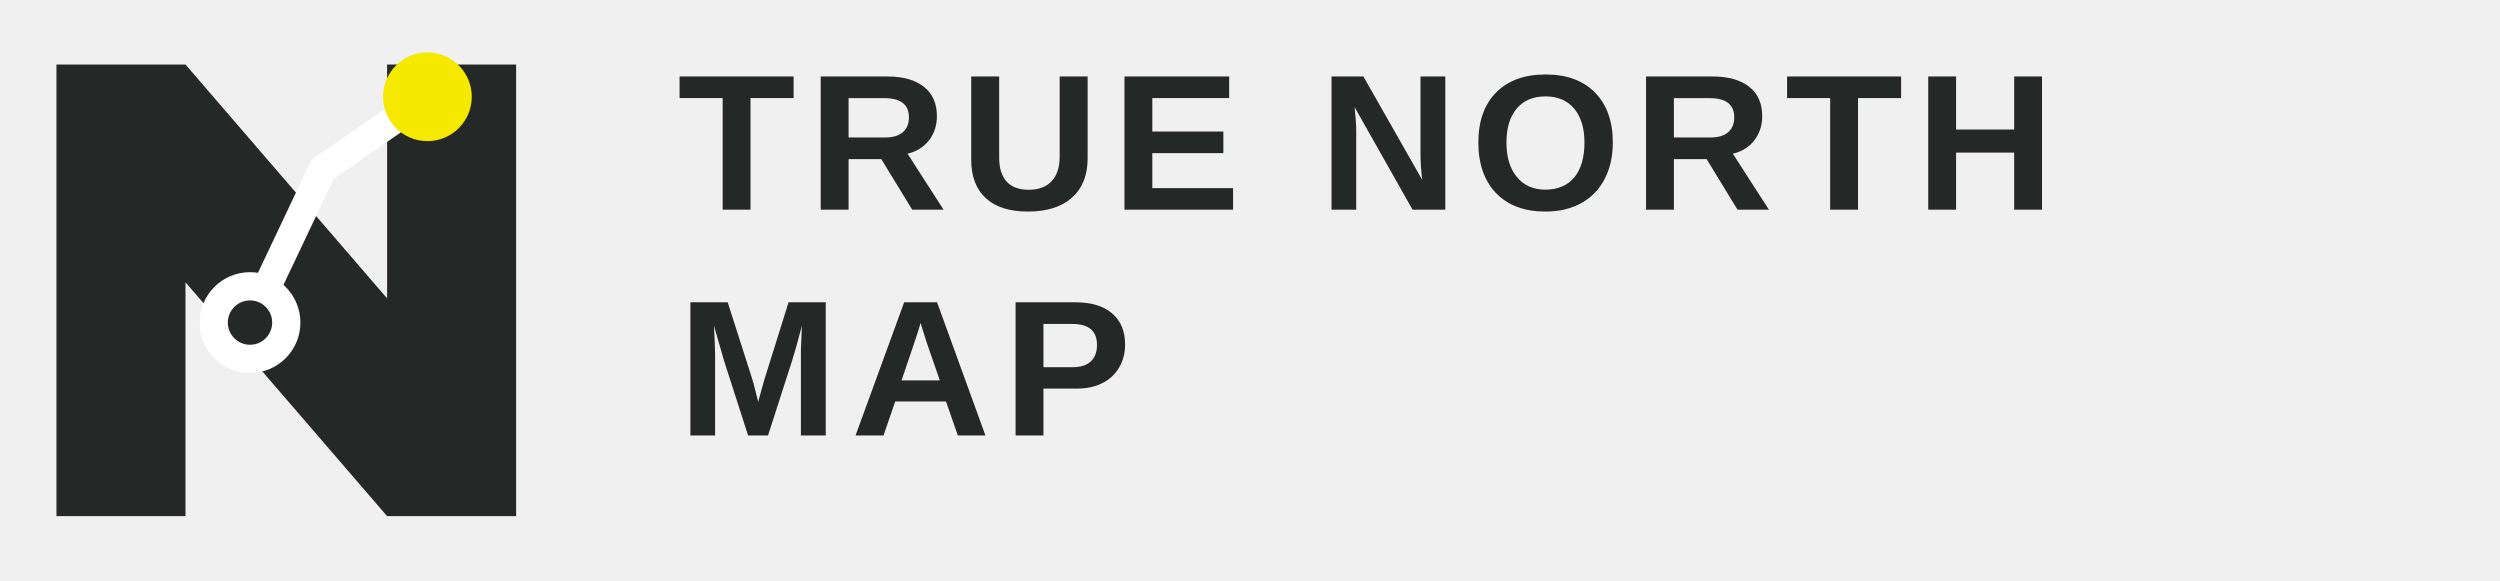
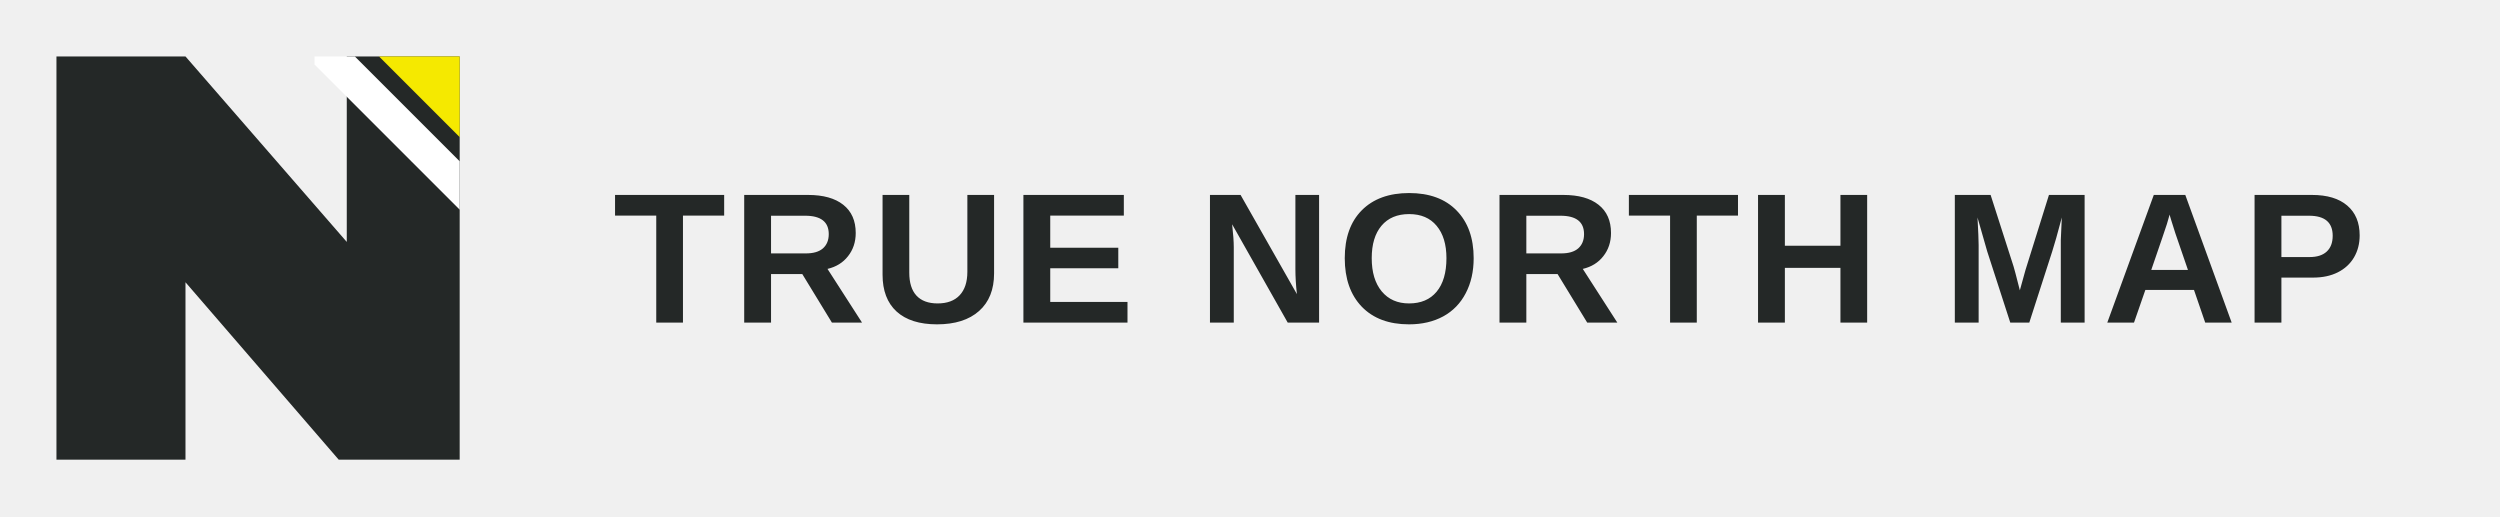
- <svg xmlns="http://www.w3.org/2000/svg" viewBox="0 0 310 72" role="img" aria-labelledby="title">
-   <g transform="translate(4 4)">
-     <path fill="#242827" d="M3 60V4h16l25 29V4h16v56H44L19 31v29H3Z" />
-     <path fill="none" stroke="#fff" stroke-linecap="round" stroke-linejoin="round" stroke-width="3.5" d="m27 36 9-19 13-9" />
-     <circle cx="27" cy="36" r="4.5" fill="#242827" stroke="#fff" stroke-width="3.5" />
-     <circle cx="49" cy="8" r="5.5" fill="#F5E900" />
+ <svg xmlns="http://www.w3.org/2000/svg" viewBox="0 0 310 64" role="img" aria-labelledby="title">
+   <g transform="translate(2 2)">
+     <path fill="#242827" d="M5 55V5h16l20 23V5h14v50H40L21 33v22H5Z" />
+     <path fill="#fff" d="M37 5h5l13 13v6L37 6Z" />
+     <path fill="#F5E900" d="M45 5h10v10Z" />
  </g>
-   <g fill="#242827" font-family="Barlow, Arial, sans-serif" font-size="24" font-weight="800" letter-spacing="1.5">
-     <text x="84" y="26">TRUE NORTH</text>
-     <text x="84" y="54">MAP</text>
-   </g>
+   <text x="76" y="40" fill="#242827" font-family="Barlow, Arial, sans-serif" font-size="23" font-weight="800" letter-spacing=".7">TRUE NORTH MAP</text>
</svg>
